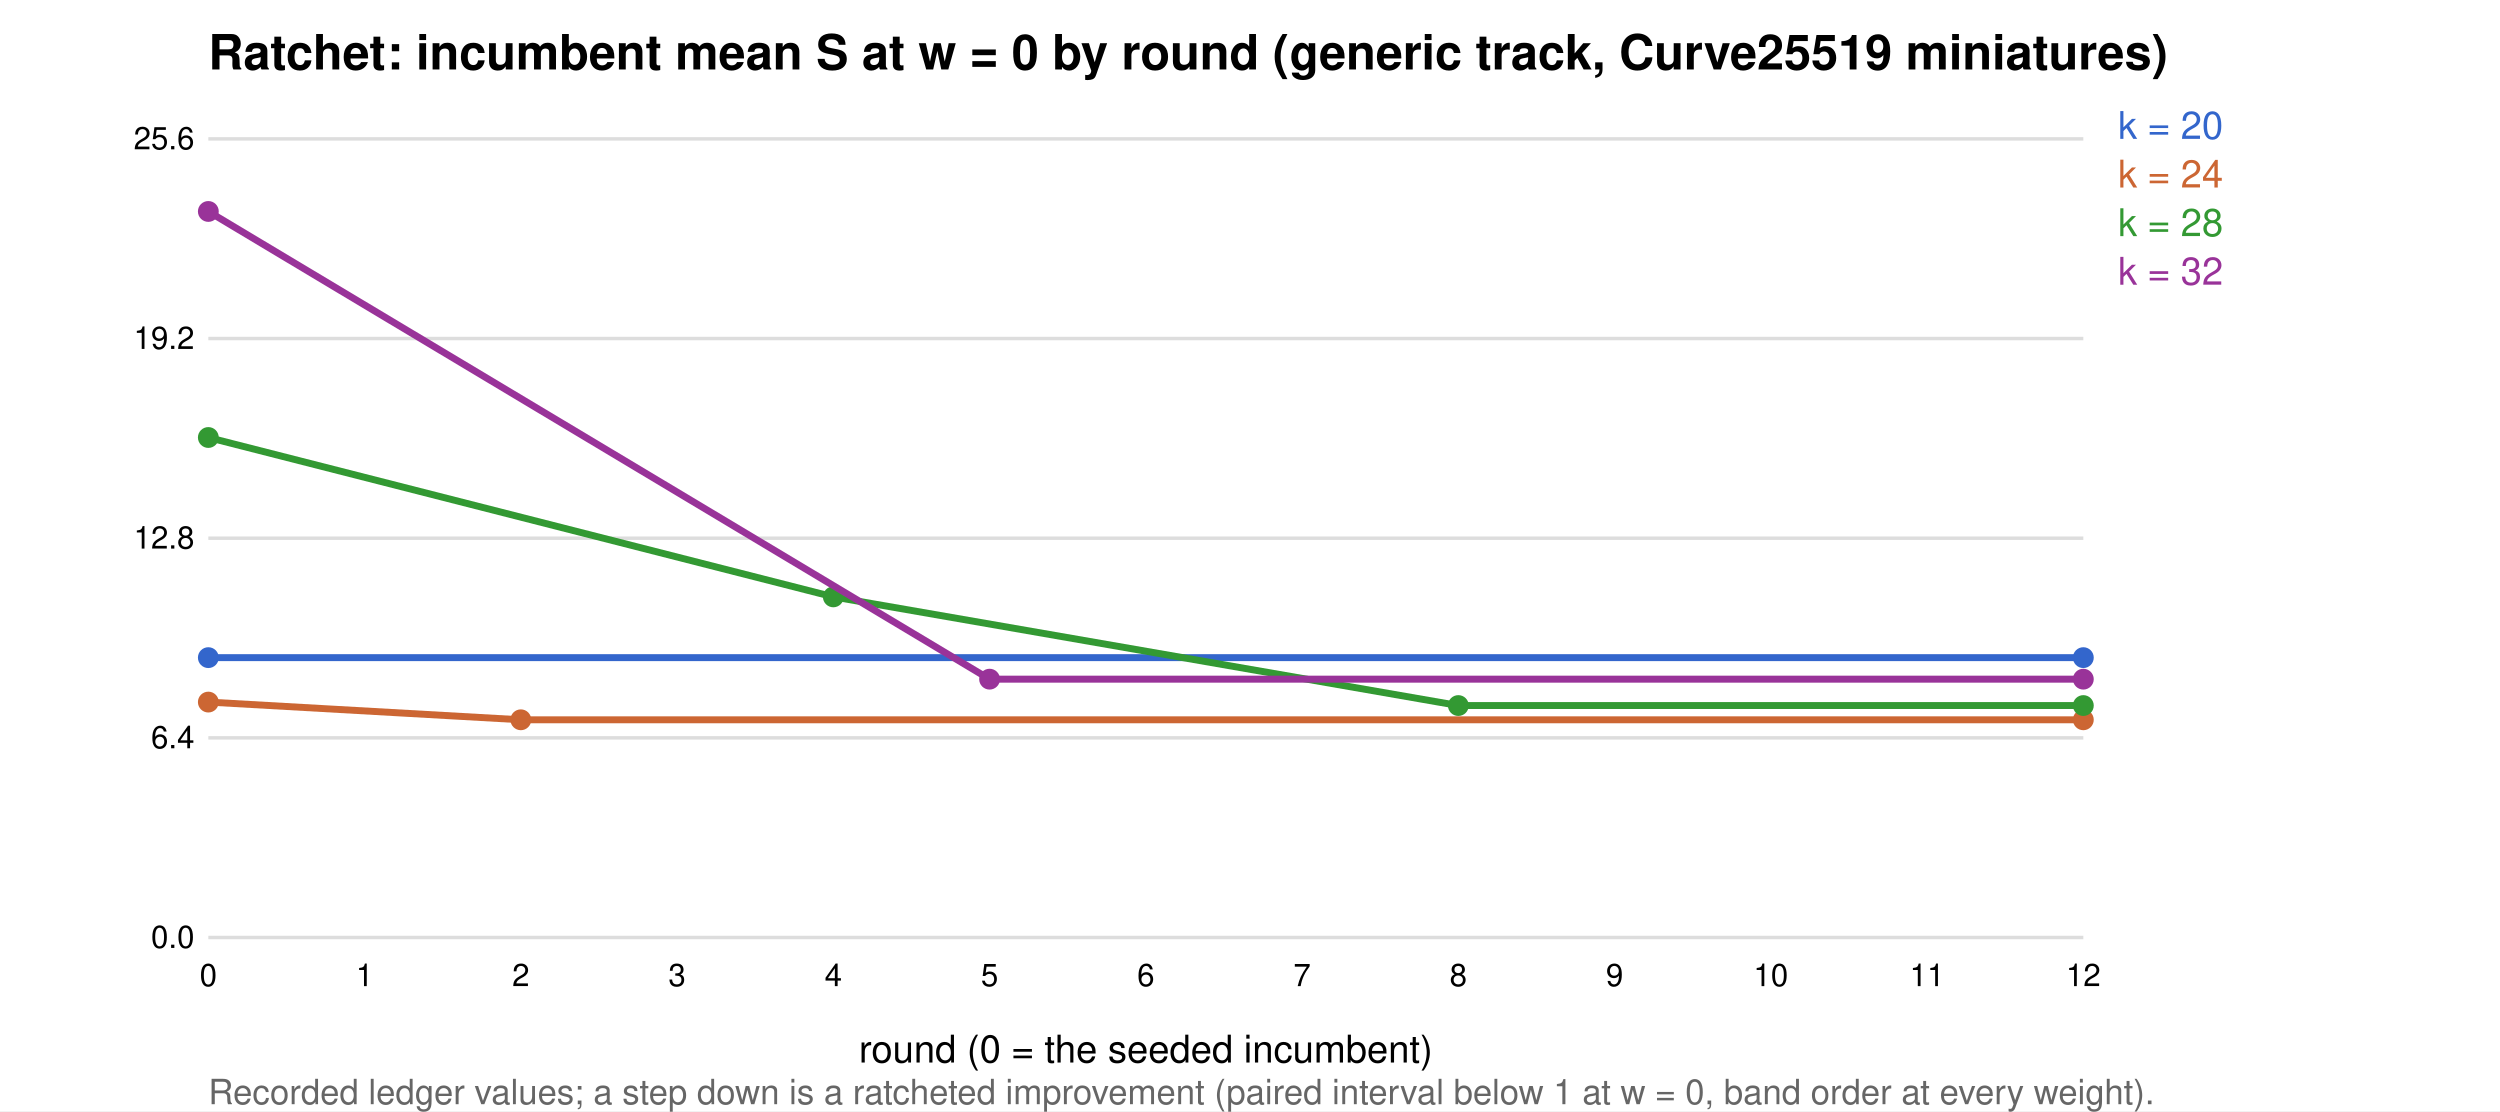
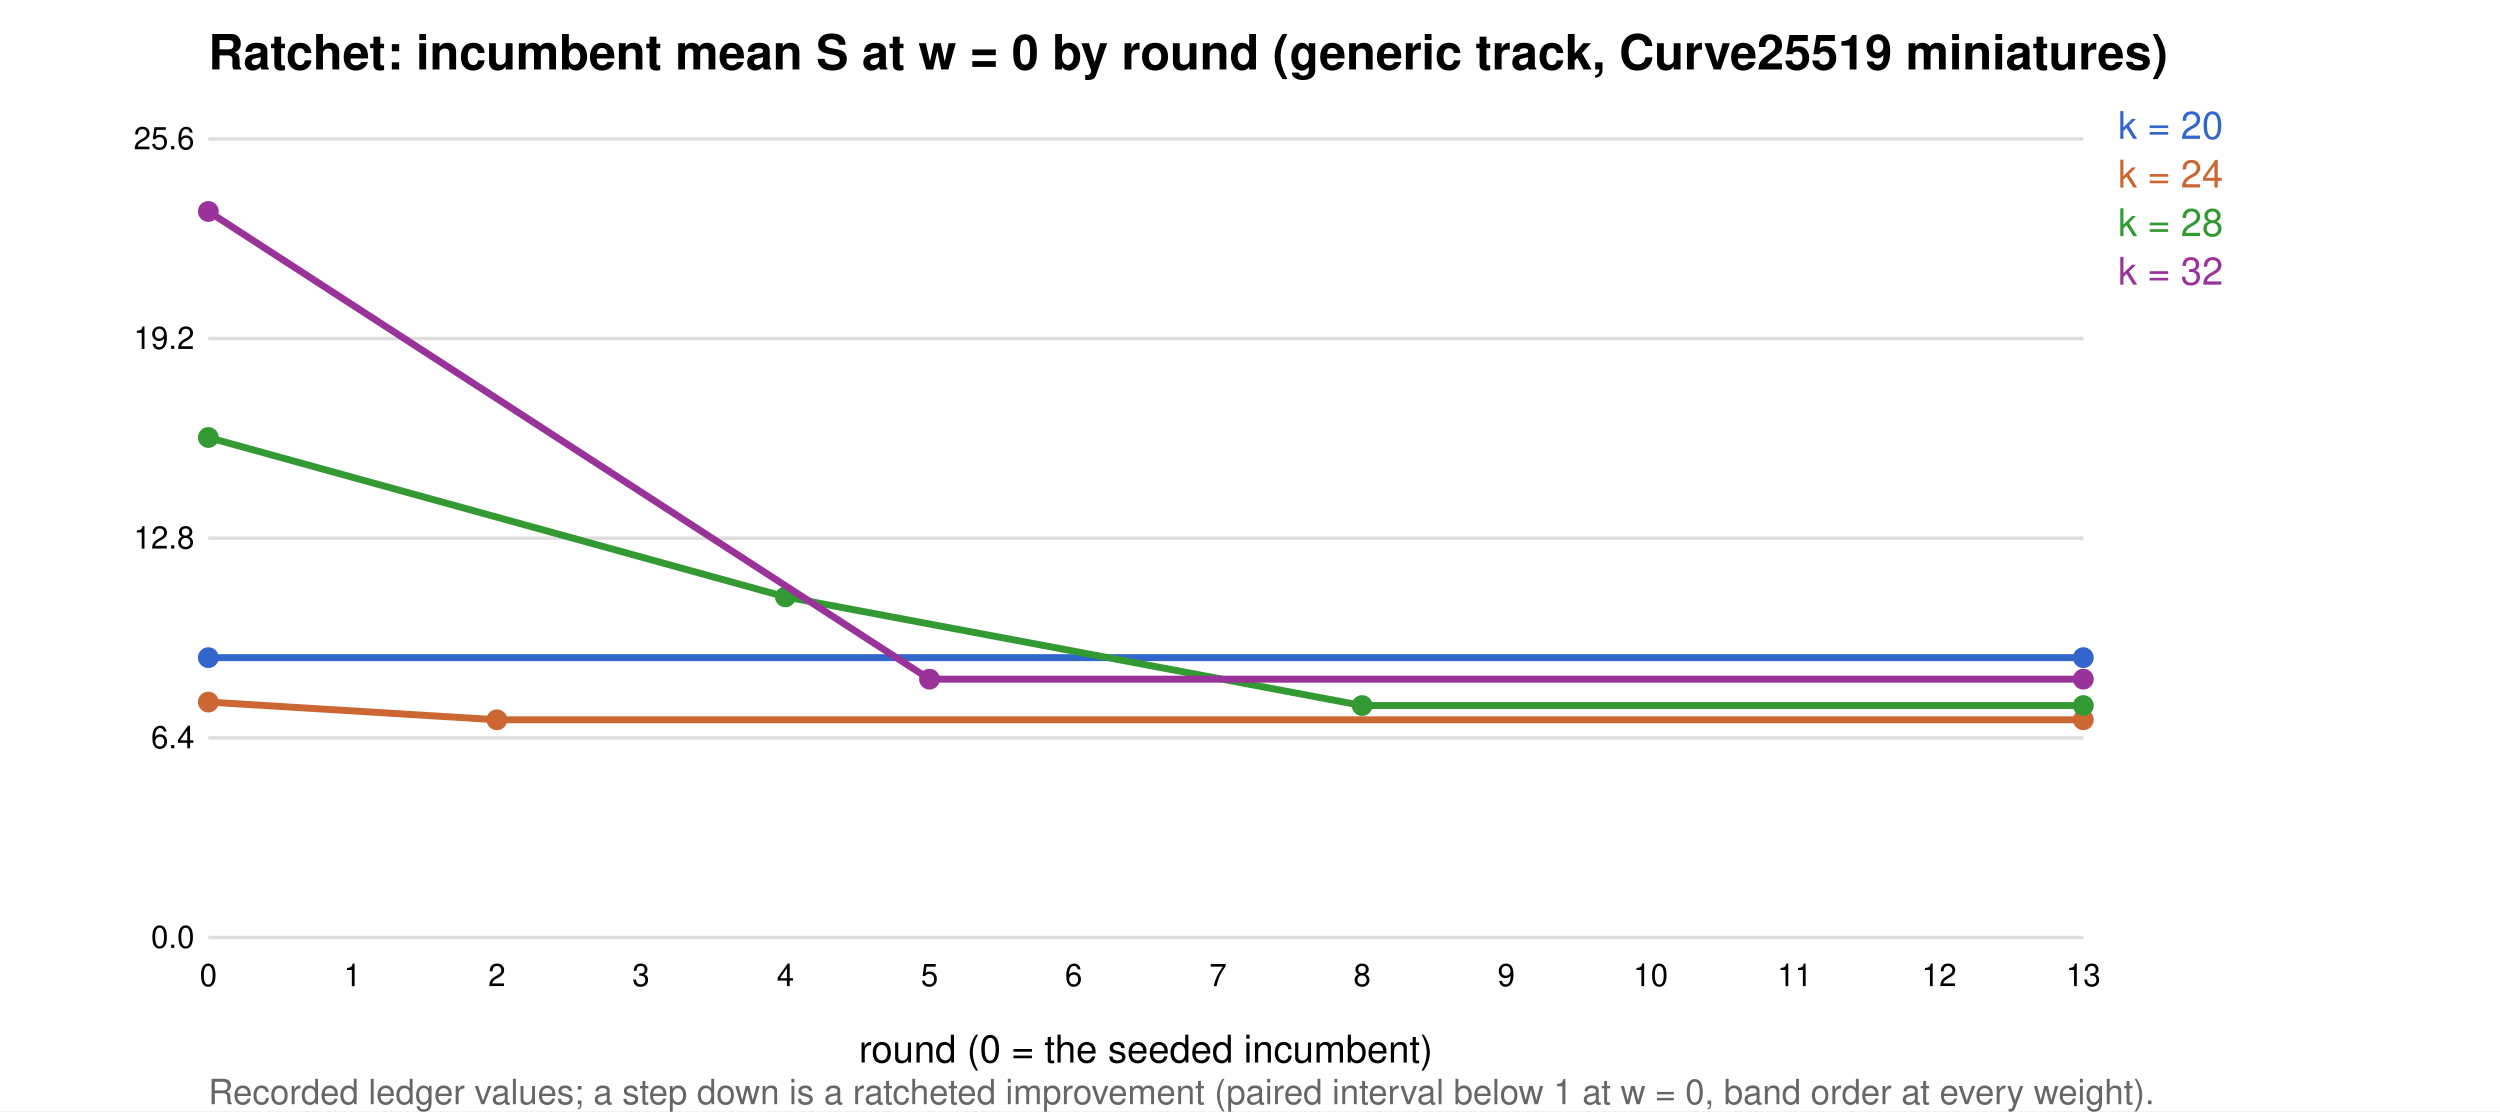
<svg xmlns="http://www.w3.org/2000/svg" width="720" height="320" viewBox="0 0 720 320" font-family="Helvetica,Arial,sans-serif" font-size="11">
  <rect width="100%" height="100%" fill="white" />
  <text x="60" y="20" font-size="14" font-weight="bold">Ratchet: incumbent mean S at w = 0 by round (generic track, Curve25519 miniatures)</text>
  <line x1="60" x2="600" y1="270.0" y2="270.0" stroke="#ddd" />
  <text x="56" y="273.0" text-anchor="end" font-size="9">0.0</text>
  <line x1="60" x2="600" y1="212.5" y2="212.5" stroke="#ddd" />
  <text x="56" y="215.5" text-anchor="end" font-size="9">6.4</text>
  <line x1="60" x2="600" y1="155.0" y2="155.0" stroke="#ddd" />
  <text x="56" y="158.0" text-anchor="end" font-size="9">12.8</text>
  <line x1="60" x2="600" y1="97.5" y2="97.5" stroke="#ddd" />
  <text x="56" y="100.5" text-anchor="end" font-size="9">19.2</text>
  <line x1="60" x2="600" y1="40.0" y2="40.0" stroke="#ddd" />
  <text x="56" y="43.0" text-anchor="end" font-size="9">25.6</text>
  <polyline fill="none" stroke="#36c" stroke-width="2" points="60.0,189.4 600.0,189.4" />
  <circle cx="60.0" cy="189.4" r="3" fill="#36c" />
  <circle cx="600.0" cy="189.4" r="3" fill="#36c" />
  <text x="610" y="40" fill="#36c">k = 20</text>
-   <polyline fill="none" stroke="#c63" stroke-width="2" points="60.0,202.2 150.0,207.3 600.0,207.3" />
+   <polyline fill="none" stroke="#c63" stroke-width="2" points="60.0,202.2 143.1,207.3 600.0,207.3" />
  <circle cx="60.0" cy="202.2" r="3" fill="#c63" />
-   <circle cx="150.0" cy="207.3" r="3" fill="#c63" />
+   <circle cx="143.1" cy="207.3" r="3" fill="#c63" />
  <circle cx="600.0" cy="207.3" r="3" fill="#c63" />
  <text x="610" y="54" fill="#c63">k = 24</text>
-   <polyline fill="none" stroke="#393" stroke-width="2" points="60.0,126.0 240.0,171.9 420.0,203.2 600.0,203.2" />
+   <polyline fill="none" stroke="#393" stroke-width="2" points="60.0,126.0 226.2,171.9 392.3,203.2 600.0,203.2" />
  <circle cx="60.0" cy="126.0" r="3" fill="#393" />
-   <circle cx="240.0" cy="171.9" r="3" fill="#393" />
-   <circle cx="420.0" cy="203.2" r="3" fill="#393" />
+   <circle cx="226.2" cy="171.9" r="3" fill="#393" />
+   <circle cx="392.3" cy="203.2" r="3" fill="#393" />
  <circle cx="600.0" cy="203.2" r="3" fill="#393" />
  <text x="610" y="68" fill="#393">k = 28</text>
-   <polyline fill="none" stroke="#939" stroke-width="2" points="60.0,60.9 285.0,195.6 600.0,195.6" />
+   <polyline fill="none" stroke="#939" stroke-width="2" points="60.0,60.9 267.7,195.6 600.0,195.6" />
  <circle cx="60.0" cy="60.9" r="3" fill="#939" />
-   <circle cx="285.0" cy="195.6" r="3" fill="#939" />
+   <circle cx="267.7" cy="195.6" r="3" fill="#939" />
  <circle cx="600.0" cy="195.6" r="3" fill="#939" />
  <text x="610" y="82" fill="#939">k = 32</text>
  <text x="60.0" y="284" text-anchor="middle" font-size="9">0</text>
-   <text x="105.0" y="284" text-anchor="middle" font-size="9">1</text>
-   <text x="150.0" y="284" text-anchor="middle" font-size="9">2</text>
-   <text x="195.0" y="284" text-anchor="middle" font-size="9">3</text>
-   <text x="240.0" y="284" text-anchor="middle" font-size="9">4</text>
-   <text x="285.0" y="284" text-anchor="middle" font-size="9">5</text>
-   <text x="330.0" y="284" text-anchor="middle" font-size="9">6</text>
-   <text x="375.0" y="284" text-anchor="middle" font-size="9">7</text>
-   <text x="420.0" y="284" text-anchor="middle" font-size="9">8</text>
-   <text x="465.0" y="284" text-anchor="middle" font-size="9">9</text>
-   <text x="510.0" y="284" text-anchor="middle" font-size="9">10</text>
-   <text x="555.0" y="284" text-anchor="middle" font-size="9">11</text>
-   <text x="600.0" y="284" text-anchor="middle" font-size="9">12</text>
+   <text x="101.5" y="284" text-anchor="middle" font-size="9">1</text>
+   <text x="143.1" y="284" text-anchor="middle" font-size="9">2</text>
+   <text x="184.6" y="284" text-anchor="middle" font-size="9">3</text>
+   <text x="226.2" y="284" text-anchor="middle" font-size="9">4</text>
+   <text x="267.7" y="284" text-anchor="middle" font-size="9">5</text>
+   <text x="309.2" y="284" text-anchor="middle" font-size="9">6</text>
+   <text x="350.8" y="284" text-anchor="middle" font-size="9">7</text>
+   <text x="392.3" y="284" text-anchor="middle" font-size="9">8</text>
+   <text x="433.8" y="284" text-anchor="middle" font-size="9">9</text>
+   <text x="475.4" y="284" text-anchor="middle" font-size="9">10</text>
+   <text x="516.9" y="284" text-anchor="middle" font-size="9">11</text>
+   <text x="558.5" y="284" text-anchor="middle" font-size="9">12</text>
+   <text x="600.0" y="284" text-anchor="middle" font-size="9">13</text>
  <text x="330" y="306" text-anchor="middle">round (0 = the seeded incumbent)</text>
  <text x="60" y="318" font-size="10" fill="#666">Recorded ledger values; a step down is a ratcheted improvement (paired interval below 1 at w = 0, band order at every weight).</text>
</svg>
